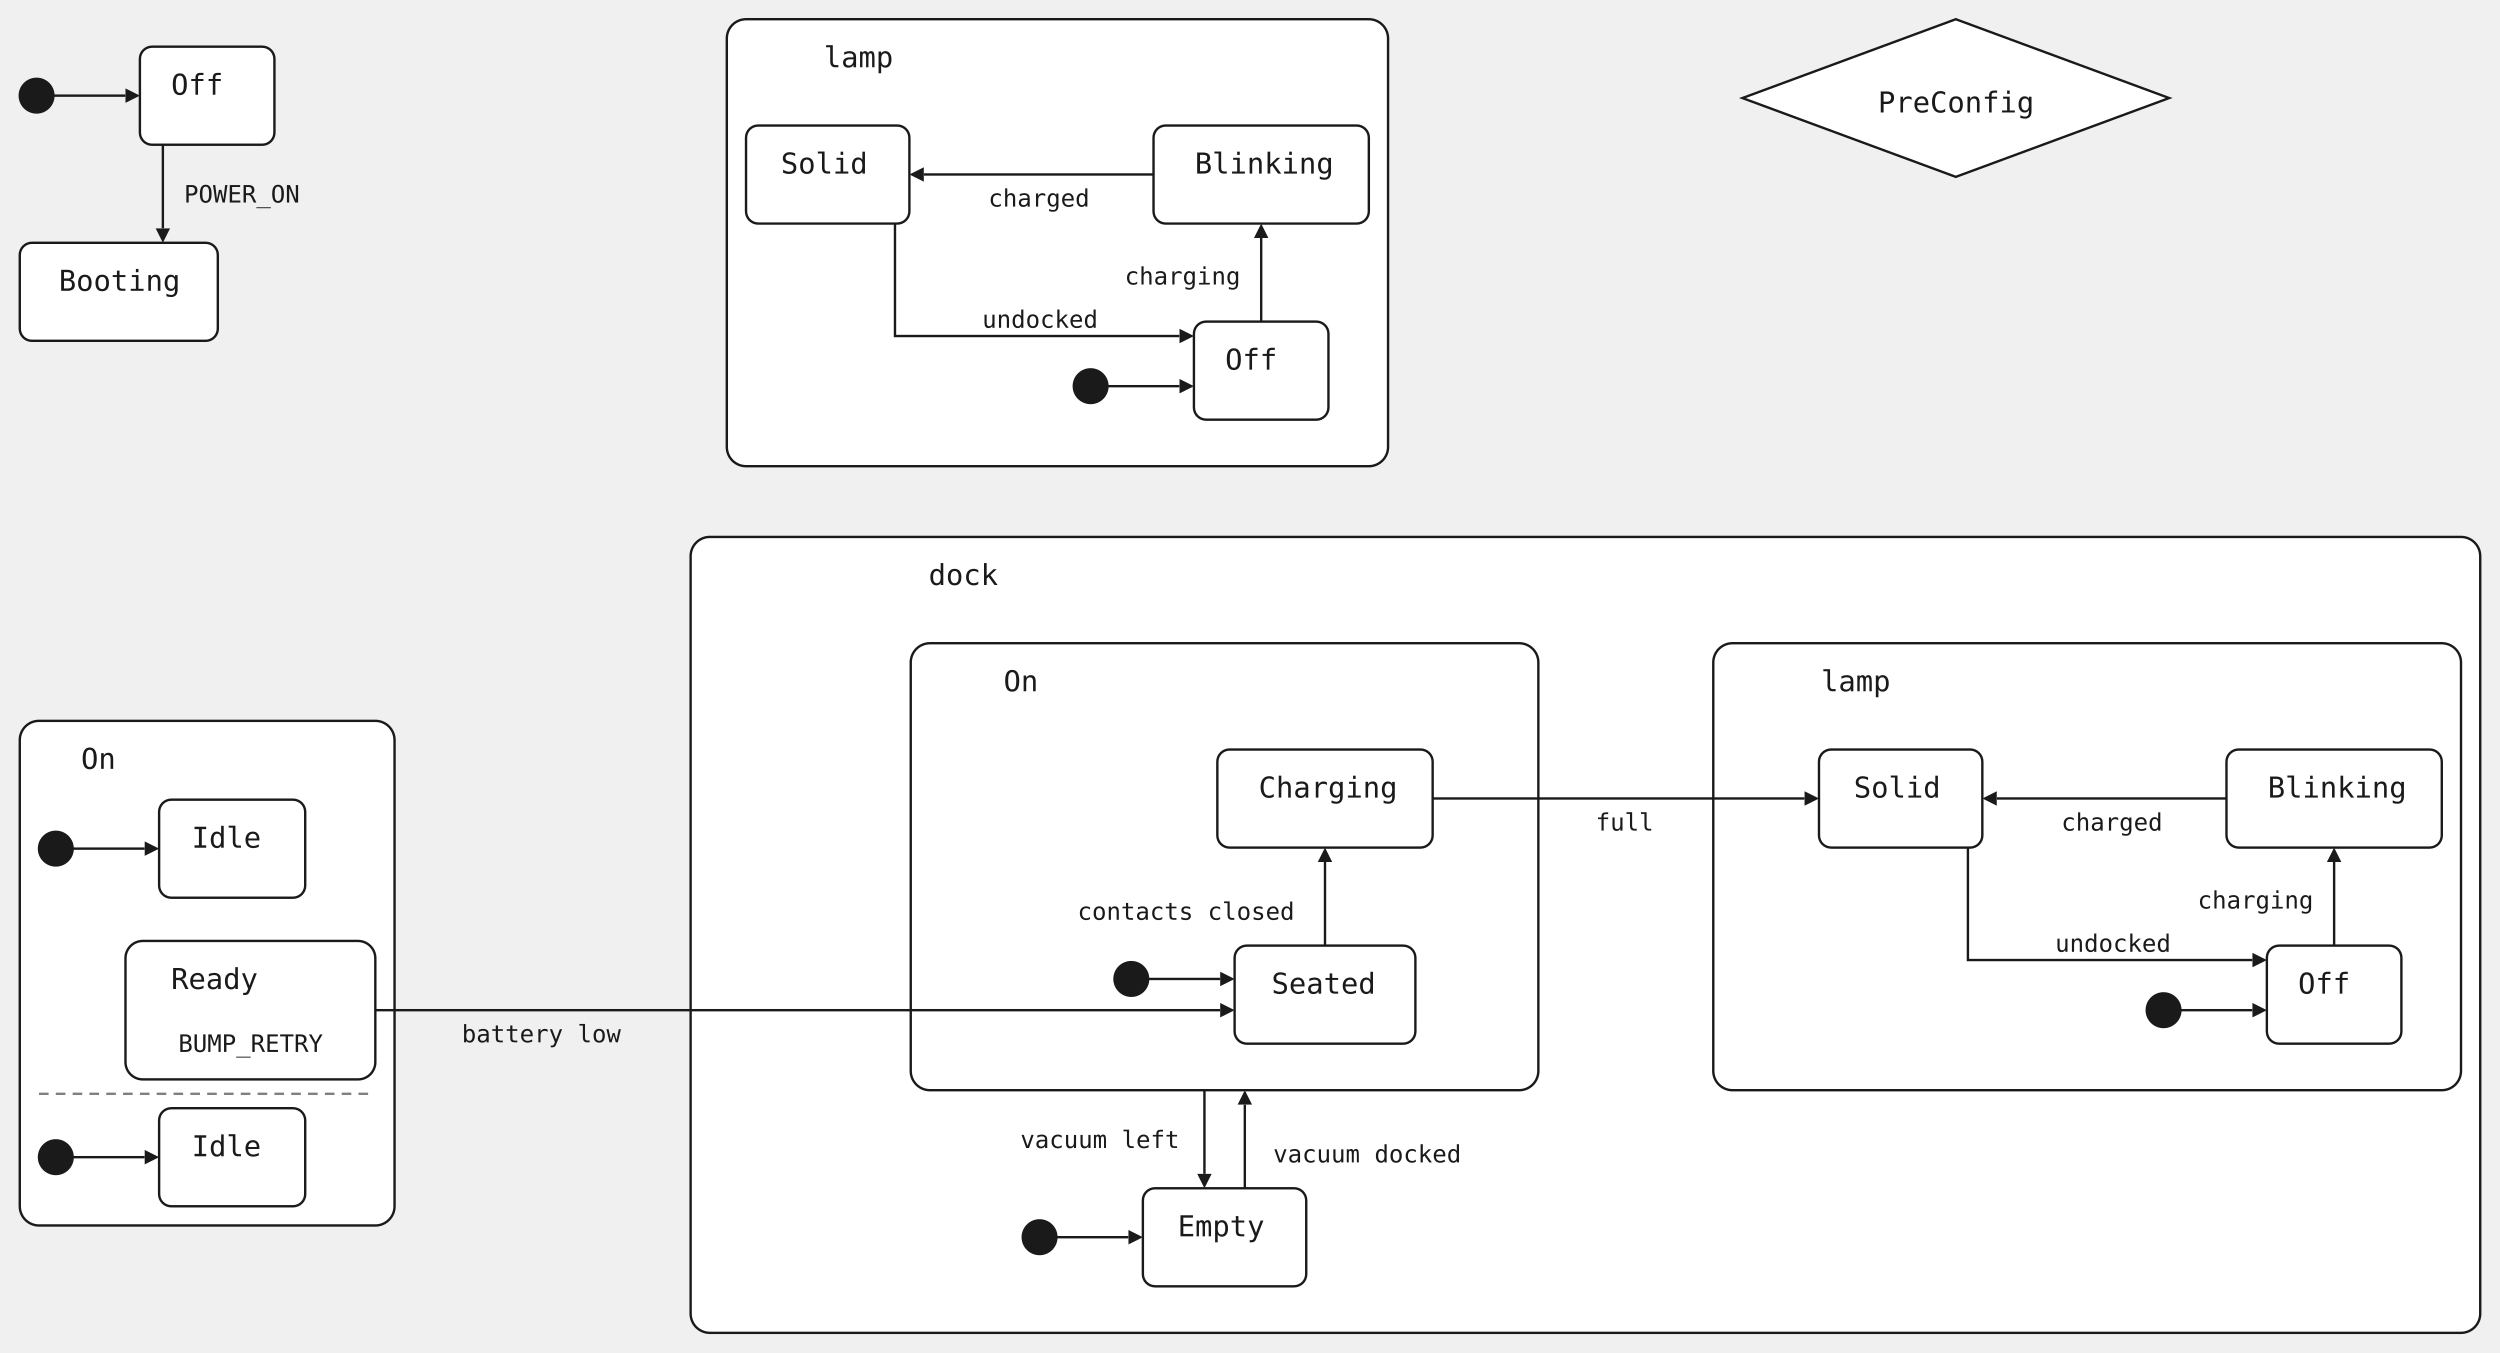
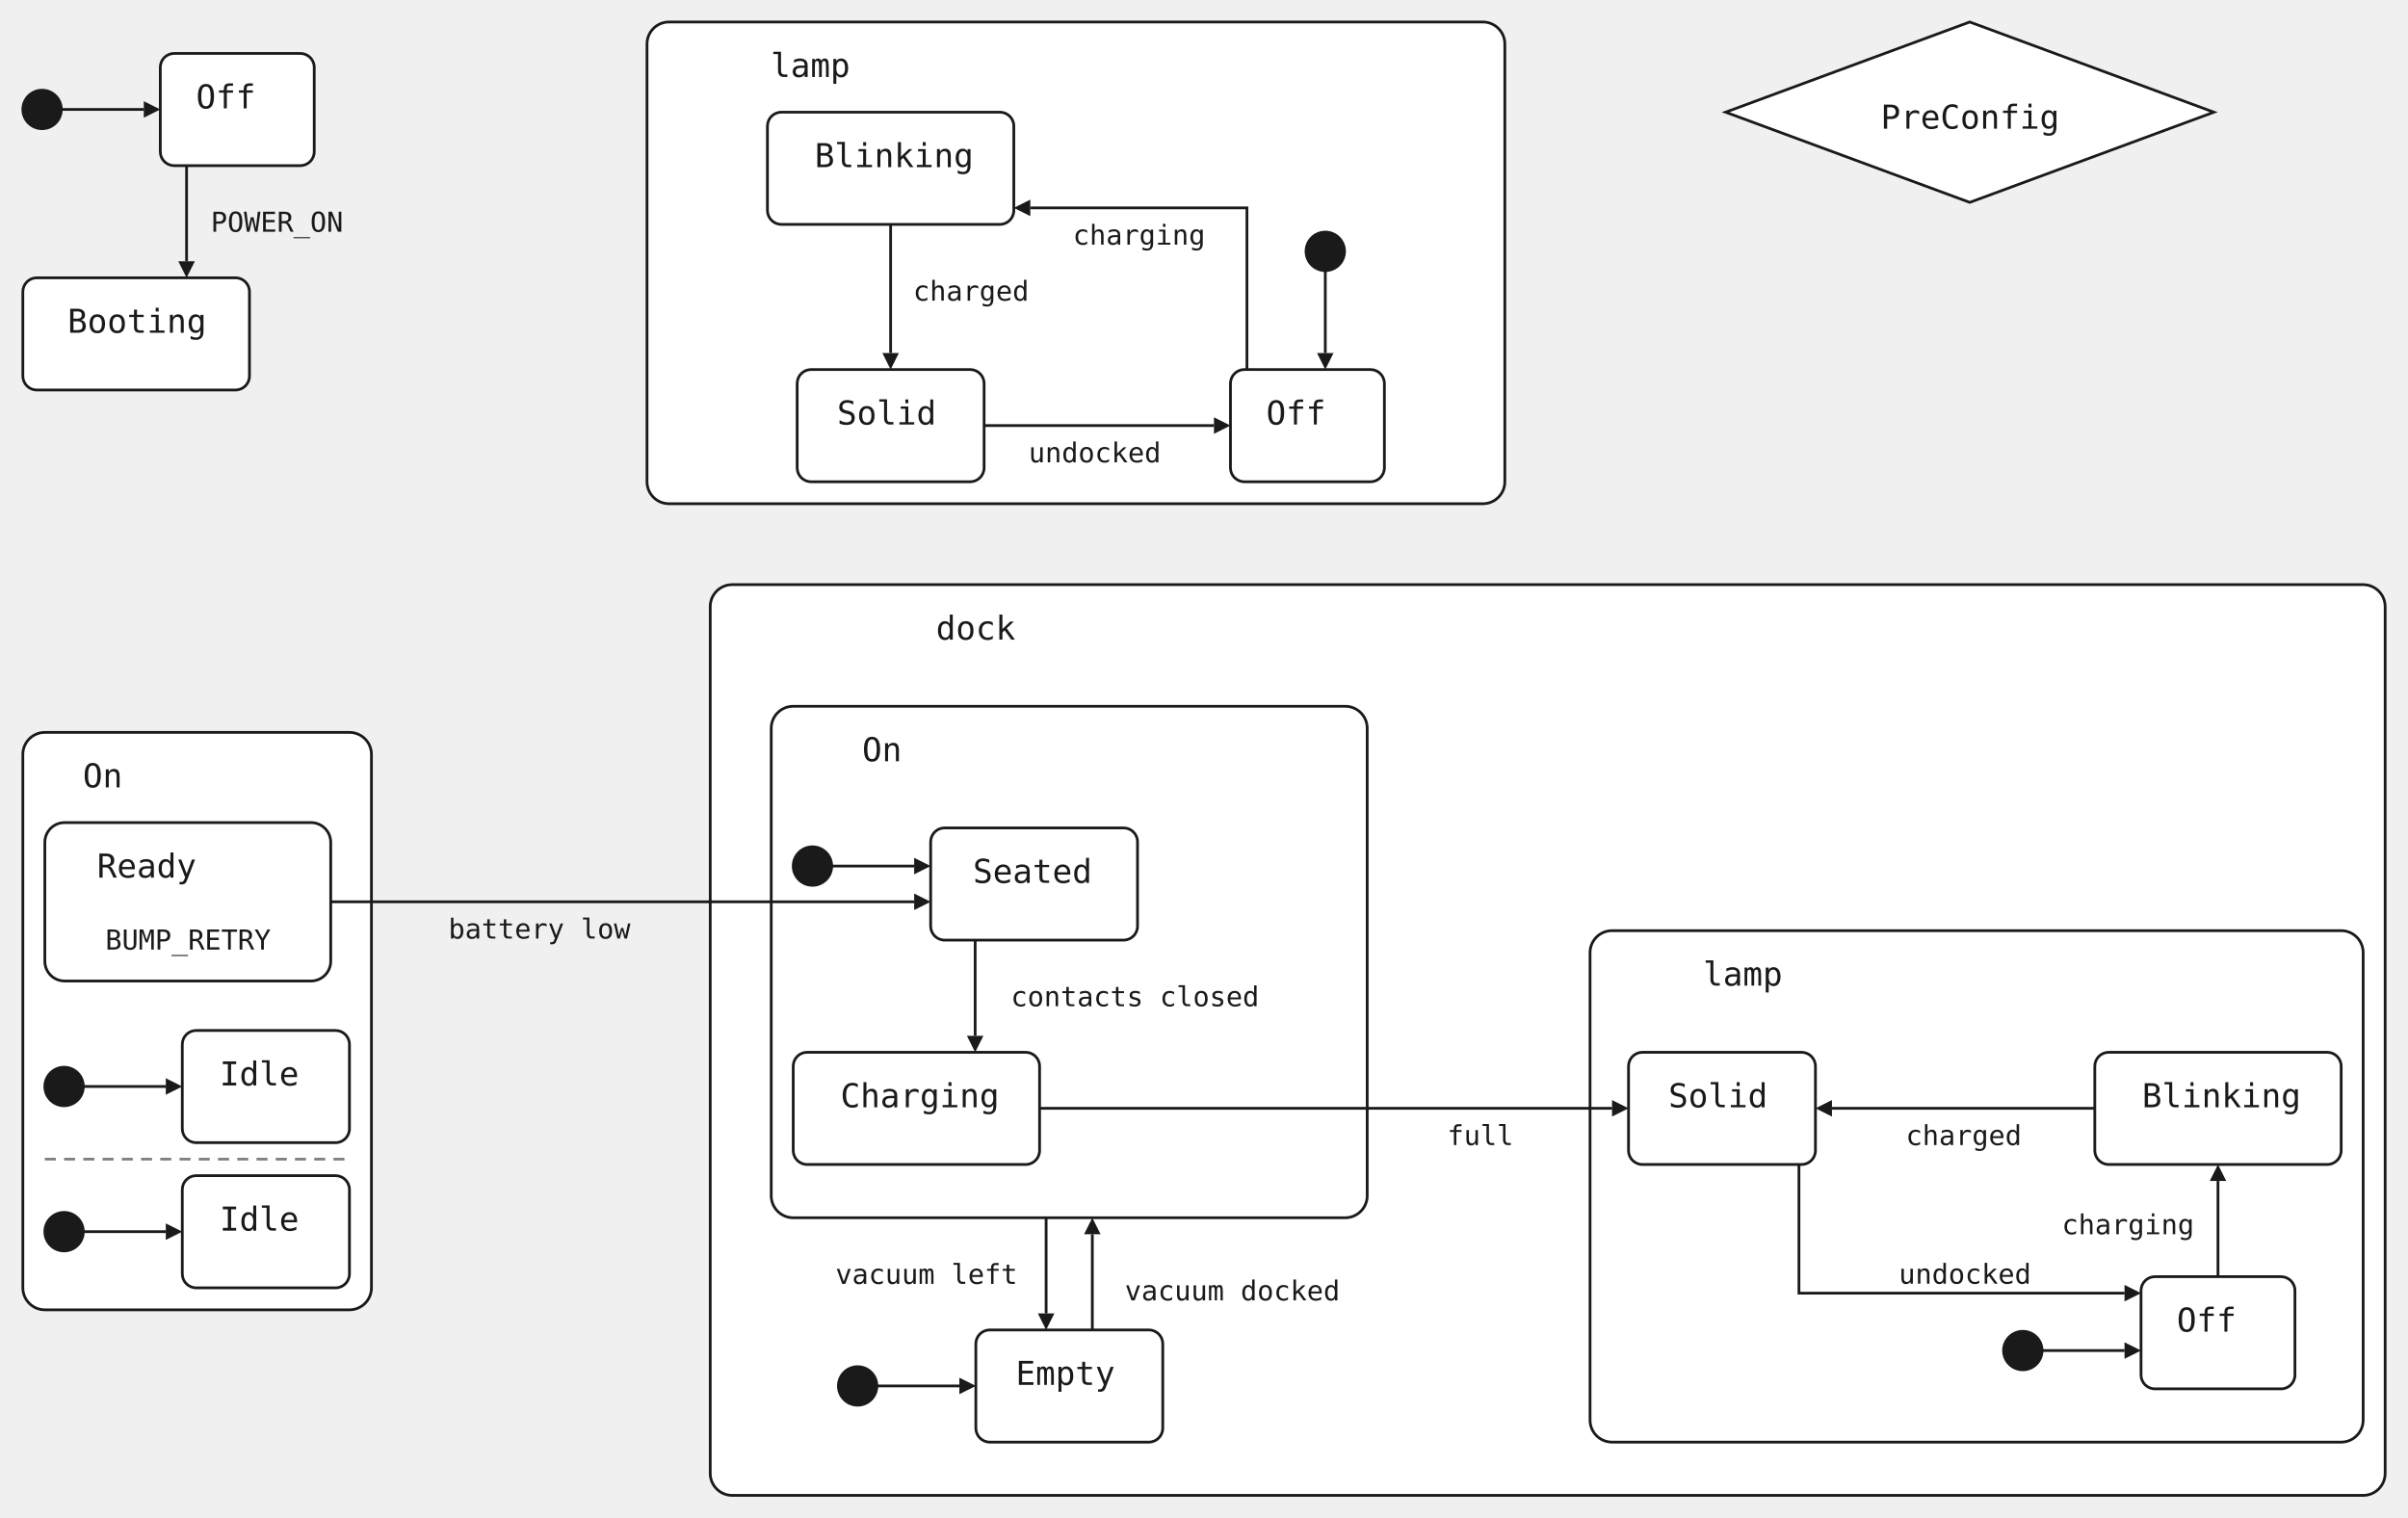
- <svg xmlns="http://www.w3.org/2000/svg" width="1041" height="563" viewBox="-128 -128 16643 9005">
+ <svg xmlns="http://www.w3.org/2000/svg" width="876" height="552" viewBox="-128 -128 14006 8832">
  <style>text { font-family: "JetBrains Mono", monospace; font-kerning: none; }</style>
-   <rect x="4468" y="3448" width="11919" height="5301" rx="128" fill="#ffffff" stroke="#1a1a1a" stroke-width="16" class="scav-state scav-id-0" />
-   <rect x="4709" y="0" width="4404" height="2977" rx="128" fill="#ffffff" stroke="#1a1a1a" stroke-width="16" class="scav-state scav-id-1" />
+   <rect x="4001" y="3275" width="9749" height="5301" rx="128" fill="#ffffff" stroke="#1a1a1a" stroke-width="16" class="scav-state scav-id-0" />
+   <rect x="3633" y="0" width="4993" height="2804" rx="128" fill="#ffffff" stroke="#1a1a1a" stroke-width="16" class="scav-state scav-id-1" />
  <rect x="800" y="183" width="896" height="653" rx="81" fill="#ffffff" stroke="#1a1a1a" stroke-width="16" class="scav-state scav-id-2" />
  <rect x="0" y="1489" width="1319" height="653" rx="81" fill="#ffffff" stroke="#1a1a1a" stroke-width="16" class="scav-state scav-id-3" />
-   <rect x="0" y="4673" width="2496" height="3361" rx="128" fill="#ffffff" stroke="#1a1a1a" stroke-width="16" class="scav-state scav-id-5" />
-   <rect x="928" y="5198" width="973" height="653" rx="81" fill="#ffffff" stroke="#1a1a1a" stroke-width="16" class="scav-state scav-id-6" />
-   <rect x="704" y="6139" width="1664" height="922" rx="115" fill="#ffffff" stroke="#1a1a1a" stroke-width="16" class="scav-state scav-id-7" />
-   <rect x="928" y="7253" width="973" height="653" rx="81" fill="#ffffff" stroke="#1a1a1a" stroke-width="16" class="scav-state scav-id-8" />
-   <rect x="11279" y="4156" width="4980" height="2977" rx="128" fill="#ffffff" stroke="#1a1a1a" stroke-width="16" class="scav-state scav-id-9" />
-   <rect x="7480" y="7786" width="1088" height="653" rx="81" fill="#ffffff" stroke="#1a1a1a" stroke-width="16" class="scav-state scav-id-10" />
-   <rect x="5934" y="4156" width="4180" height="2977" rx="128" fill="#ffffff" stroke="#1a1a1a" stroke-width="16" class="scav-state scav-id-11" />
-   <rect x="8091" y="6170" width="1204" height="653" rx="81" fill="#ffffff" stroke="#1a1a1a" stroke-width="16" class="scav-state scav-id-12" />
-   <rect x="7976" y="4864" width="1434" height="653" rx="81" fill="#ffffff" stroke="#1a1a1a" stroke-width="16" class="scav-state scav-id-13" />
-   <rect x="7820" y="2014" width="896" height="653" rx="81" fill="#ffffff" stroke="#1a1a1a" stroke-width="16" class="scav-state scav-id-14" />
-   <rect x="7551" y="708" width="1434" height="653" rx="81" fill="#ffffff" stroke="#1a1a1a" stroke-width="16" class="scav-state scav-id-15" />
-   <rect x="4837" y="708" width="1088" height="653" rx="81" fill="#ffffff" stroke="#1a1a1a" stroke-width="16" class="scav-state scav-id-16" />
-   <rect x="14966" y="6170" width="896" height="653" rx="81" fill="#ffffff" stroke="#1a1a1a" stroke-width="16" class="scav-state scav-id-17" />
-   <rect x="14697" y="4864" width="1434" height="653" rx="81" fill="#ffffff" stroke="#1a1a1a" stroke-width="16" class="scav-state scav-id-18" />
-   <rect x="11983" y="4864" width="1088" height="653" rx="81" fill="#ffffff" stroke="#1a1a1a" stroke-width="16" class="scav-state scav-id-19" />
-   <line x1="128" y1="7157" x2="2368" y2="7157" fill="none" stroke="#808080" stroke-width="16" stroke-dasharray="64,48" class="scav-sub scav-id-2" />
+   <rect x="0" y="4135" width="2029" height="3361" rx="128" fill="#ffffff" stroke="#1a1a1a" stroke-width="16" class="scav-state scav-id-5" />
+   <rect x="928" y="5870" width="973" height="653" rx="81" fill="#ffffff" stroke="#1a1a1a" stroke-width="16" class="scav-state scav-id-6" />
+   <rect x="128" y="4660" width="1664" height="922" rx="115" fill="#ffffff" stroke="#1a1a1a" stroke-width="16" class="scav-state scav-id-7" />
+   <rect x="928" y="6715" width="973" height="653" rx="81" fill="#ffffff" stroke="#1a1a1a" stroke-width="16" class="scav-state scav-id-8" />
+   <rect x="9122" y="5289" width="4500" height="2977" rx="128" fill="#ffffff" stroke="#1a1a1a" stroke-width="16" class="scav-state scav-id-9" />
+   <rect x="5547" y="7613" width="1088" height="653" rx="81" fill="#ffffff" stroke="#1a1a1a" stroke-width="16" class="scav-state scav-id-10" />
+   <rect x="4356" y="3983" width="3469" height="2977" rx="128" fill="#ffffff" stroke="#1a1a1a" stroke-width="16" class="scav-state scav-id-11" />
+   <rect x="5284" y="4691" width="1204" height="653" rx="81" fill="#ffffff" stroke="#1a1a1a" stroke-width="16" class="scav-state scav-id-12" />
+   <rect x="4484" y="5997" width="1434" height="653" rx="81" fill="#ffffff" stroke="#1a1a1a" stroke-width="16" class="scav-state scav-id-13" />
+   <rect x="7029" y="2023" width="896" height="653" rx="81" fill="#ffffff" stroke="#1a1a1a" stroke-width="16" class="scav-state scav-id-14" />
+   <rect x="4334" y="525" width="1434" height="653" rx="81" fill="#ffffff" stroke="#1a1a1a" stroke-width="16" class="scav-state scav-id-15" />
+   <rect x="4507" y="2023" width="1088" height="653" rx="81" fill="#ffffff" stroke="#1a1a1a" stroke-width="16" class="scav-state scav-id-16" />
+   <rect x="12329" y="7303" width="896" height="653" rx="81" fill="#ffffff" stroke="#1a1a1a" stroke-width="16" class="scav-state scav-id-17" />
+   <rect x="12060" y="5997" width="1434" height="653" rx="81" fill="#ffffff" stroke="#1a1a1a" stroke-width="16" class="scav-state scav-id-18" />
+   <rect x="9346" y="5997" width="1088" height="653" rx="81" fill="#ffffff" stroke="#1a1a1a" stroke-width="16" class="scav-state scav-id-19" />
+   <line x1="128" y1="6619" x2="1901" y2="6619" fill="none" stroke="#808080" stroke-width="16" stroke-dasharray="64,48" class="scav-sub scav-id-2" />
  <polyline points="224,509 704,509" fill="none" stroke="#1a1a1a" stroke-width="16" class="scav-trans scav-id-0" />
  <polyline points="953,836 953,1393" fill="none" stroke="#1a1a1a" stroke-width="16" class="scav-trans scav-id-1" />
-   <polyline points="352,5524 832,5524" fill="none" stroke="#1a1a1a" stroke-width="16" class="scav-trans scav-id-2" />
-   <polyline points="2368,6600 2496,6600 4468,6600 5934,6600 7995,6600" fill="none" stroke="#1a1a1a" stroke-width="16" class="scav-trans scav-id-4" />
-   <polyline points="352,7579 832,7579" fill="none" stroke="#1a1a1a" stroke-width="16" class="scav-trans scav-id-5" />
-   <polyline points="7515,6392 7995,6392" fill="none" stroke="#1a1a1a" stroke-width="16" class="scav-trans scav-id-6" />
-   <polyline points="8693,6170 8693,5613" fill="none" stroke="#1a1a1a" stroke-width="16" class="scav-trans scav-id-7" />
-   <polyline points="9410,5190 10114,5190 11279,5190 11887,5190" fill="none" stroke="#1a1a1a" stroke-width="16" class="scav-trans scav-id-8" />
-   <polyline points="6904,8112 7384,8112" fill="none" stroke="#1a1a1a" stroke-width="16" class="scav-trans scav-id-9" />
-   <polyline points="8159,7786 8159,7229" fill="none" stroke="#1a1a1a" stroke-width="16" class="scav-trans scav-id-10" />
-   <polyline points="7890,7133 7890,7690" fill="none" stroke="#1a1a1a" stroke-width="16" class="scav-trans scav-id-11" />
-   <polyline points="7244,2444 7724,2444" fill="none" stroke="#1a1a1a" stroke-width="16" class="scav-trans scav-id-12" />
-   <polyline points="8268,2014 8268,1457" fill="none" stroke="#1a1a1a" stroke-width="16" class="scav-trans scav-id-13" />
-   <polyline points="7551,1034 6021,1034" fill="none" stroke="#1a1a1a" stroke-width="16" class="scav-trans scav-id-14" />
-   <polyline points="5829,1361 5829,2110 7724,2110" fill="none" stroke="#1a1a1a" stroke-width="16" class="scav-trans scav-id-15" />
-   <polyline points="14390,6600 14870,6600" fill="none" stroke="#1a1a1a" stroke-width="16" class="scav-trans scav-id-16" />
-   <polyline points="15414,6170 15414,5613" fill="none" stroke="#1a1a1a" stroke-width="16" class="scav-trans scav-id-17" />
-   <polyline points="14697,5190 13167,5190" fill="none" stroke="#1a1a1a" stroke-width="16" class="scav-trans scav-id-18" />
-   <polyline points="12975,5517 12975,6266 14870,6266" fill="none" stroke="#1a1a1a" stroke-width="16" class="scav-trans scav-id-19" />
+   <polyline points="352,6196 832,6196" fill="none" stroke="#1a1a1a" stroke-width="16" class="scav-trans scav-id-2" />
+   <polyline points="1792,5121 2029,5121 4001,5121 4356,5121 5188,5121" fill="none" stroke="#1a1a1a" stroke-width="16" class="scav-trans scav-id-4" />
+   <polyline points="352,7041 832,7041" fill="none" stroke="#1a1a1a" stroke-width="16" class="scav-trans scav-id-5" />
+   <polyline points="4708,4913 5188,4913" fill="none" stroke="#1a1a1a" stroke-width="16" class="scav-trans scav-id-6" />
+   <polyline points="5543,5344 5543,5901" fill="none" stroke="#1a1a1a" stroke-width="16" class="scav-trans scav-id-7" />
+   <polyline points="5918,6323 7825,6323 9122,6323 9250,6323" fill="none" stroke="#1a1a1a" stroke-width="16" class="scav-trans scav-id-8" />
+   <polyline points="4971,7939 5451,7939" fill="none" stroke="#1a1a1a" stroke-width="16" class="scav-trans scav-id-9" />
+   <polyline points="6225,7613 6225,7056" fill="none" stroke="#1a1a1a" stroke-width="16" class="scav-trans scav-id-10" />
+   <polyline points="5956,6960 5956,7517" fill="none" stroke="#1a1a1a" stroke-width="16" class="scav-trans scav-id-11" />
+   <polyline points="7581,1447 7581,1927" fill="none" stroke="#1a1a1a" stroke-width="16" class="scav-trans scav-id-12" />
+   <polyline points="7125,2023 7125,1082 5864,1082" fill="none" stroke="#1a1a1a" stroke-width="16" class="scav-trans scav-id-13" />
+   <polyline points="5051,1178 5051,1927" fill="none" stroke="#1a1a1a" stroke-width="16" class="scav-trans scav-id-14" />
+   <polyline points="5595,2349 6933,2349" fill="none" stroke="#1a1a1a" stroke-width="16" class="scav-trans scav-id-15" />
+   <polyline points="11753,7733 12233,7733" fill="none" stroke="#1a1a1a" stroke-width="16" class="scav-trans scav-id-16" />
+   <polyline points="12777,7303 12777,6746" fill="none" stroke="#1a1a1a" stroke-width="16" class="scav-trans scav-id-17" />
+   <polyline points="12060,6323 10530,6323" fill="none" stroke="#1a1a1a" stroke-width="16" class="scav-trans scav-id-18" />
+   <polyline points="10338,6650 10338,7399 12233,7399" fill="none" stroke="#1a1a1a" stroke-width="16" class="scav-trans scav-id-19" />
  <polygon points="800,509 704,557 704,461" fill="#1a1a1a" stroke="none" class="scav-trans scav-id-0" />
  <polygon points="953,1489 905,1393 1001,1393" fill="#1a1a1a" stroke="none" class="scav-trans scav-id-1" />
-   <polygon points="928,5524 832,5572 832,5476" fill="#1a1a1a" stroke="none" class="scav-trans scav-id-2" />
-   <polygon points="8091,6600 7995,6648 7995,6552" fill="#1a1a1a" stroke="none" class="scav-trans scav-id-4" />
-   <polygon points="928,7579 832,7627 832,7531" fill="#1a1a1a" stroke="none" class="scav-trans scav-id-5" />
-   <polygon points="8091,6392 7995,6440 7995,6344" fill="#1a1a1a" stroke="none" class="scav-trans scav-id-6" />
-   <polygon points="8693,5517 8741,5613 8645,5613" fill="#1a1a1a" stroke="none" class="scav-trans scav-id-7" />
-   <polygon points="11983,5190 11887,5238 11887,5142" fill="#1a1a1a" stroke="none" class="scav-trans scav-id-8" />
-   <polygon points="7480,8112 7384,8160 7384,8064" fill="#1a1a1a" stroke="none" class="scav-trans scav-id-9" />
-   <polygon points="8159,7133 8207,7229 8111,7229" fill="#1a1a1a" stroke="none" class="scav-trans scav-id-10" />
-   <polygon points="7890,7786 7842,7690 7938,7690" fill="#1a1a1a" stroke="none" class="scav-trans scav-id-11" />
-   <polygon points="7820,2444 7724,2492 7724,2396" fill="#1a1a1a" stroke="none" class="scav-trans scav-id-12" />
-   <polygon points="8268,1361 8316,1457 8220,1457" fill="#1a1a1a" stroke="none" class="scav-trans scav-id-13" />
-   <polygon points="5925,1034 6021,986 6021,1082" fill="#1a1a1a" stroke="none" class="scav-trans scav-id-14" />
-   <polygon points="7820,2110 7724,2158 7724,2062" fill="#1a1a1a" stroke="none" class="scav-trans scav-id-15" />
-   <polygon points="14966,6600 14870,6648 14870,6552" fill="#1a1a1a" stroke="none" class="scav-trans scav-id-16" />
-   <polygon points="15414,5517 15462,5613 15366,5613" fill="#1a1a1a" stroke="none" class="scav-trans scav-id-17" />
-   <polygon points="13071,5190 13167,5142 13167,5238" fill="#1a1a1a" stroke="none" class="scav-trans scav-id-18" />
-   <polygon points="14966,6266 14870,6314 14870,6218" fill="#1a1a1a" stroke="none" class="scav-trans scav-id-19" />
-   <polygon points="12894,0 14315,525 12894,1050 11473,525" fill="#ffffff" stroke="#1a1a1a" stroke-width="16" class="scav-state scav-id-4" />
+   <polygon points="928,6196 832,6244 832,6148" fill="#1a1a1a" stroke="none" class="scav-trans scav-id-2" />
+   <polygon points="5284,5121 5188,5169 5188,5073" fill="#1a1a1a" stroke="none" class="scav-trans scav-id-4" />
+   <polygon points="928,7041 832,7089 832,6993" fill="#1a1a1a" stroke="none" class="scav-trans scav-id-5" />
+   <polygon points="5284,4913 5188,4961 5188,4865" fill="#1a1a1a" stroke="none" class="scav-trans scav-id-6" />
+   <polygon points="5543,5997 5495,5901 5591,5901" fill="#1a1a1a" stroke="none" class="scav-trans scav-id-7" />
+   <polygon points="9346,6323 9250,6371 9250,6275" fill="#1a1a1a" stroke="none" class="scav-trans scav-id-8" />
+   <polygon points="5547,7939 5451,7987 5451,7891" fill="#1a1a1a" stroke="none" class="scav-trans scav-id-9" />
+   <polygon points="6225,6960 6273,7056 6177,7056" fill="#1a1a1a" stroke="none" class="scav-trans scav-id-10" />
+   <polygon points="5956,7613 5908,7517 6004,7517" fill="#1a1a1a" stroke="none" class="scav-trans scav-id-11" />
+   <polygon points="7581,2023 7533,1927 7629,1927" fill="#1a1a1a" stroke="none" class="scav-trans scav-id-12" />
+   <polygon points="5768,1082 5864,1034 5864,1130" fill="#1a1a1a" stroke="none" class="scav-trans scav-id-13" />
+   <polygon points="5051,2023 5003,1927 5099,1927" fill="#1a1a1a" stroke="none" class="scav-trans scav-id-14" />
+   <polygon points="7029,2349 6933,2397 6933,2301" fill="#1a1a1a" stroke="none" class="scav-trans scav-id-15" />
+   <polygon points="12329,7733 12233,7781 12233,7685" fill="#1a1a1a" stroke="none" class="scav-trans scav-id-16" />
+   <polygon points="12777,6650 12825,6746 12729,6746" fill="#1a1a1a" stroke="none" class="scav-trans scav-id-17" />
+   <polygon points="10434,6323 10530,6275 10530,6371" fill="#1a1a1a" stroke="none" class="scav-trans scav-id-18" />
+   <polygon points="12329,7399 12233,7447 12233,7351" fill="#1a1a1a" stroke="none" class="scav-trans scav-id-19" />
+   <polygon points="11332,0 12753,525 11332,1050 9911,525" fill="#ffffff" stroke="#1a1a1a" stroke-width="16" class="scav-state scav-id-4" />
  <text x="1094" y="1221" font-size="160" textLength="768" lengthAdjust="spacing" fill="#1a1a1a" class="scav-trans scav-id-1">POWER_ON</text>
-   <text x="1056" y="6878" font-size="160" textLength="960" lengthAdjust="spacing" fill="#1a1a1a" class="scav-trans scav-id-3">BUMP_RETRY</text>
-   <text x="2944" y="6814" font-size="160" textLength="1056" lengthAdjust="spacing" fill="#1a1a1a" class="scav-trans scav-id-4">battery low</text>
-   <text x="7045" y="5998" font-size="160" textLength="1440" lengthAdjust="spacing" fill="#1a1a1a" class="scav-trans scav-id-7">contacts closed</text>
-   <text x="10496" y="5404" font-size="160" textLength="384" lengthAdjust="spacing" fill="#1a1a1a" class="scav-trans scav-id-8">full</text>
-   <text x="8348" y="7614" font-size="160" textLength="1248" lengthAdjust="spacing" fill="#1a1a1a" class="scav-trans scav-id-10">vacuum docked</text>
-   <text x="6664" y="7518" font-size="160" textLength="1056" lengthAdjust="spacing" fill="#1a1a1a" class="scav-trans scav-id-11">vacuum left</text>
-   <text x="7359" y="1767" font-size="160" textLength="768" lengthAdjust="spacing" fill="#1a1a1a" class="scav-trans scav-id-13">charging</text>
-   <text x="6451" y="1248" font-size="160" textLength="672" lengthAdjust="spacing" fill="#1a1a1a" class="scav-trans scav-id-14">charged</text>
-   <text x="6410" y="2055" font-size="160" textLength="768" lengthAdjust="spacing" fill="#1a1a1a" class="scav-trans scav-id-15">undocked</text>
-   <text x="14505" y="5923" font-size="160" textLength="768" lengthAdjust="spacing" fill="#1a1a1a" class="scav-trans scav-id-17">charging</text>
-   <text x="13597" y="5404" font-size="160" textLength="672" lengthAdjust="spacing" fill="#1a1a1a" class="scav-trans scav-id-18">charged</text>
-   <text x="13556" y="6211" font-size="160" textLength="768" lengthAdjust="spacing" fill="#1a1a1a" class="scav-trans scav-id-19">undocked</text>
-   <text x="6053" y="3768" font-size="192" textLength="461" lengthAdjust="spacing" fill="#1a1a1a" class="scav-state scav-id-0">dock</text>
-   <text x="5355" y="320" font-size="192" textLength="461" lengthAdjust="spacing" fill="#1a1a1a" class="scav-state scav-id-1">lamp</text>
+   <text x="480" y="5399" font-size="160" textLength="960" lengthAdjust="spacing" fill="#1a1a1a" class="scav-trans scav-id-3">BUMP_RETRY</text>
+   <text x="2477" y="5335" font-size="160" textLength="1056" lengthAdjust="spacing" fill="#1a1a1a" class="scav-trans scav-id-4">battery low</text>
+   <text x="5751" y="5729" font-size="160" textLength="1440" lengthAdjust="spacing" fill="#1a1a1a" class="scav-trans scav-id-7">contacts closed</text>
+   <text x="8291" y="6537" font-size="160" textLength="384" lengthAdjust="spacing" fill="#1a1a1a" class="scav-trans scav-id-8">full</text>
+   <text x="6414" y="7441" font-size="160" textLength="1248" lengthAdjust="spacing" fill="#1a1a1a" class="scav-trans scav-id-10">vacuum docked</text>
+   <text x="4730" y="7345" font-size="160" textLength="1056" lengthAdjust="spacing" fill="#1a1a1a" class="scav-trans scav-id-11">vacuum left</text>
+   <text x="6112" y="1296" font-size="160" textLength="768" lengthAdjust="spacing" fill="#1a1a1a" class="scav-trans scav-id-13">charging</text>
+   <text x="5182" y="1622" font-size="160" textLength="672" lengthAdjust="spacing" fill="#1a1a1a" class="scav-trans scav-id-14">charged</text>
+   <text x="5854" y="2563" font-size="160" textLength="768" lengthAdjust="spacing" fill="#1a1a1a" class="scav-trans scav-id-15">undocked</text>
+   <text x="11868" y="7056" font-size="160" textLength="768" lengthAdjust="spacing" fill="#1a1a1a" class="scav-trans scav-id-17">charging</text>
+   <text x="10960" y="6537" font-size="160" textLength="672" lengthAdjust="spacing" fill="#1a1a1a" class="scav-trans scav-id-18">charged</text>
+   <text x="10919" y="7344" font-size="160" textLength="768" lengthAdjust="spacing" fill="#1a1a1a" class="scav-trans scav-id-19">undocked</text>
+   <text x="5315" y="3595" font-size="192" textLength="461" lengthAdjust="spacing" fill="#1a1a1a" class="scav-state scav-id-0">dock</text>
+   <text x="4353" y="320" font-size="192" textLength="461" lengthAdjust="spacing" fill="#1a1a1a" class="scav-state scav-id-1">lamp</text>
  <text x="1008" y="503" font-size="192" textLength="346" lengthAdjust="spacing" fill="#1a1a1a" class="scav-state scav-id-2">Off</text>
  <text x="260" y="1809" font-size="192" textLength="807" lengthAdjust="spacing" fill="#1a1a1a" class="scav-state scav-id-3">Booting</text>
-   <text x="12376" y="621" font-size="192" textLength="1037" lengthAdjust="spacing" fill="#1a1a1a" class="scav-state scav-id-4">PreConfig</text>
-   <text x="408" y="4993" font-size="192" textLength="231" lengthAdjust="spacing" fill="#1a1a1a" class="scav-state scav-id-5">On</text>
-   <text x="1145" y="5518" font-size="192" textLength="461" lengthAdjust="spacing" fill="#1a1a1a" class="scav-state scav-id-6">Idle</text>
-   <text x="1008" y="6459" font-size="192" textLength="576" lengthAdjust="spacing" fill="#1a1a1a" class="scav-state scav-id-7">Ready</text>
-   <text x="1145" y="7573" font-size="192" textLength="461" lengthAdjust="spacing" fill="#1a1a1a" class="scav-state scav-id-8">Idle</text>
-   <text x="11997" y="4476" font-size="192" textLength="461" lengthAdjust="spacing" fill="#1a1a1a" class="scav-state scav-id-9">lamp</text>
-   <text x="7712" y="8106" font-size="192" textLength="576" lengthAdjust="spacing" fill="#1a1a1a" class="scav-state scav-id-10">Empty</text>
-   <text x="6552" y="4476" font-size="192" textLength="231" lengthAdjust="spacing" fill="#1a1a1a" class="scav-state scav-id-11">On</text>
-   <text x="8337" y="6490" font-size="192" textLength="692" lengthAdjust="spacing" fill="#1a1a1a" class="scav-state scav-id-12">Seated</text>
-   <text x="8251" y="5184" font-size="192" textLength="922" lengthAdjust="spacing" fill="#1a1a1a" class="scav-state scav-id-13">Charging</text>
-   <text x="8028" y="2334" font-size="192" textLength="346" lengthAdjust="spacing" fill="#1a1a1a" class="scav-state scav-id-14">Off</text>
-   <text x="7826" y="1028" font-size="192" textLength="922" lengthAdjust="spacing" fill="#1a1a1a" class="scav-state scav-id-15">Blinking</text>
-   <text x="5069" y="1028" font-size="192" textLength="576" lengthAdjust="spacing" fill="#1a1a1a" class="scav-state scav-id-16">Solid</text>
-   <text x="15174" y="6490" font-size="192" textLength="346" lengthAdjust="spacing" fill="#1a1a1a" class="scav-state scav-id-17">Off</text>
-   <text x="14972" y="5184" font-size="192" textLength="922" lengthAdjust="spacing" fill="#1a1a1a" class="scav-state scav-id-18">Blinking</text>
-   <text x="12215" y="5184" font-size="192" textLength="576" lengthAdjust="spacing" fill="#1a1a1a" class="scav-state scav-id-19">Solid</text>
+   <text x="10814" y="621" font-size="192" textLength="1037" lengthAdjust="spacing" fill="#1a1a1a" class="scav-state scav-id-4">PreConfig</text>
+   <text x="349" y="4455" font-size="192" textLength="231" lengthAdjust="spacing" fill="#1a1a1a" class="scav-state scav-id-5">On</text>
+   <text x="1145" y="6190" font-size="192" textLength="461" lengthAdjust="spacing" fill="#1a1a1a" class="scav-state scav-id-6">Idle</text>
+   <text x="432" y="4980" font-size="192" textLength="576" lengthAdjust="spacing" fill="#1a1a1a" class="scav-state scav-id-7">Ready</text>
+   <text x="1145" y="7035" font-size="192" textLength="461" lengthAdjust="spacing" fill="#1a1a1a" class="scav-state scav-id-8">Idle</text>
+   <text x="9780" y="5609" font-size="192" textLength="461" lengthAdjust="spacing" fill="#1a1a1a" class="scav-state scav-id-9">lamp</text>
+   <text x="5779" y="7933" font-size="192" textLength="576" lengthAdjust="spacing" fill="#1a1a1a" class="scav-state scav-id-10">Empty</text>
+   <text x="4885" y="4303" font-size="192" textLength="231" lengthAdjust="spacing" fill="#1a1a1a" class="scav-state scav-id-11">On</text>
+   <text x="5530" y="5011" font-size="192" textLength="692" lengthAdjust="spacing" fill="#1a1a1a" class="scav-state scav-id-12">Seated</text>
+   <text x="4759" y="6317" font-size="192" textLength="922" lengthAdjust="spacing" fill="#1a1a1a" class="scav-state scav-id-13">Charging</text>
+   <text x="7237" y="2343" font-size="192" textLength="346" lengthAdjust="spacing" fill="#1a1a1a" class="scav-state scav-id-14">Off</text>
+   <text x="4609" y="845" font-size="192" textLength="922" lengthAdjust="spacing" fill="#1a1a1a" class="scav-state scav-id-15">Blinking</text>
+   <text x="4739" y="2343" font-size="192" textLength="576" lengthAdjust="spacing" fill="#1a1a1a" class="scav-state scav-id-16">Solid</text>
+   <text x="12537" y="7623" font-size="192" textLength="346" lengthAdjust="spacing" fill="#1a1a1a" class="scav-state scav-id-17">Off</text>
+   <text x="12335" y="6317" font-size="192" textLength="922" lengthAdjust="spacing" fill="#1a1a1a" class="scav-state scav-id-18">Blinking</text>
+   <text x="9578" y="6317" font-size="192" textLength="576" lengthAdjust="spacing" fill="#1a1a1a" class="scav-state scav-id-19">Solid</text>
  <circle cx="112" cy="509" r="112" fill="#1a1a1a" stroke="#1a1a1a" stroke-width="16" class="scav-state scav-id-20" />
-   <circle cx="240" cy="5524" r="112" fill="#1a1a1a" stroke="#1a1a1a" stroke-width="16" class="scav-state scav-id-21" />
-   <circle cx="240" cy="7579" r="112" fill="#1a1a1a" stroke="#1a1a1a" stroke-width="16" class="scav-state scav-id-22" />
-   <circle cx="7403" cy="6392" r="112" fill="#1a1a1a" stroke="#1a1a1a" stroke-width="16" class="scav-state scav-id-23" />
-   <circle cx="6792" cy="8112" r="112" fill="#1a1a1a" stroke="#1a1a1a" stroke-width="16" class="scav-state scav-id-24" />
-   <circle cx="7132" cy="2444" r="112" fill="#1a1a1a" stroke="#1a1a1a" stroke-width="16" class="scav-state scav-id-25" />
-   <circle cx="14278" cy="6600" r="112" fill="#1a1a1a" stroke="#1a1a1a" stroke-width="16" class="scav-state scav-id-26" />
+   <circle cx="240" cy="6196" r="112" fill="#1a1a1a" stroke="#1a1a1a" stroke-width="16" class="scav-state scav-id-21" />
+   <circle cx="240" cy="7041" r="112" fill="#1a1a1a" stroke="#1a1a1a" stroke-width="16" class="scav-state scav-id-22" />
+   <circle cx="4596" cy="4913" r="112" fill="#1a1a1a" stroke="#1a1a1a" stroke-width="16" class="scav-state scav-id-23" />
+   <circle cx="4859" cy="7939" r="112" fill="#1a1a1a" stroke="#1a1a1a" stroke-width="16" class="scav-state scav-id-24" />
+   <circle cx="7581" cy="1335" r="112" fill="#1a1a1a" stroke="#1a1a1a" stroke-width="16" class="scav-state scav-id-25" />
+   <circle cx="11641" cy="7733" r="112" fill="#1a1a1a" stroke="#1a1a1a" stroke-width="16" class="scav-state scav-id-26" />
</svg>
